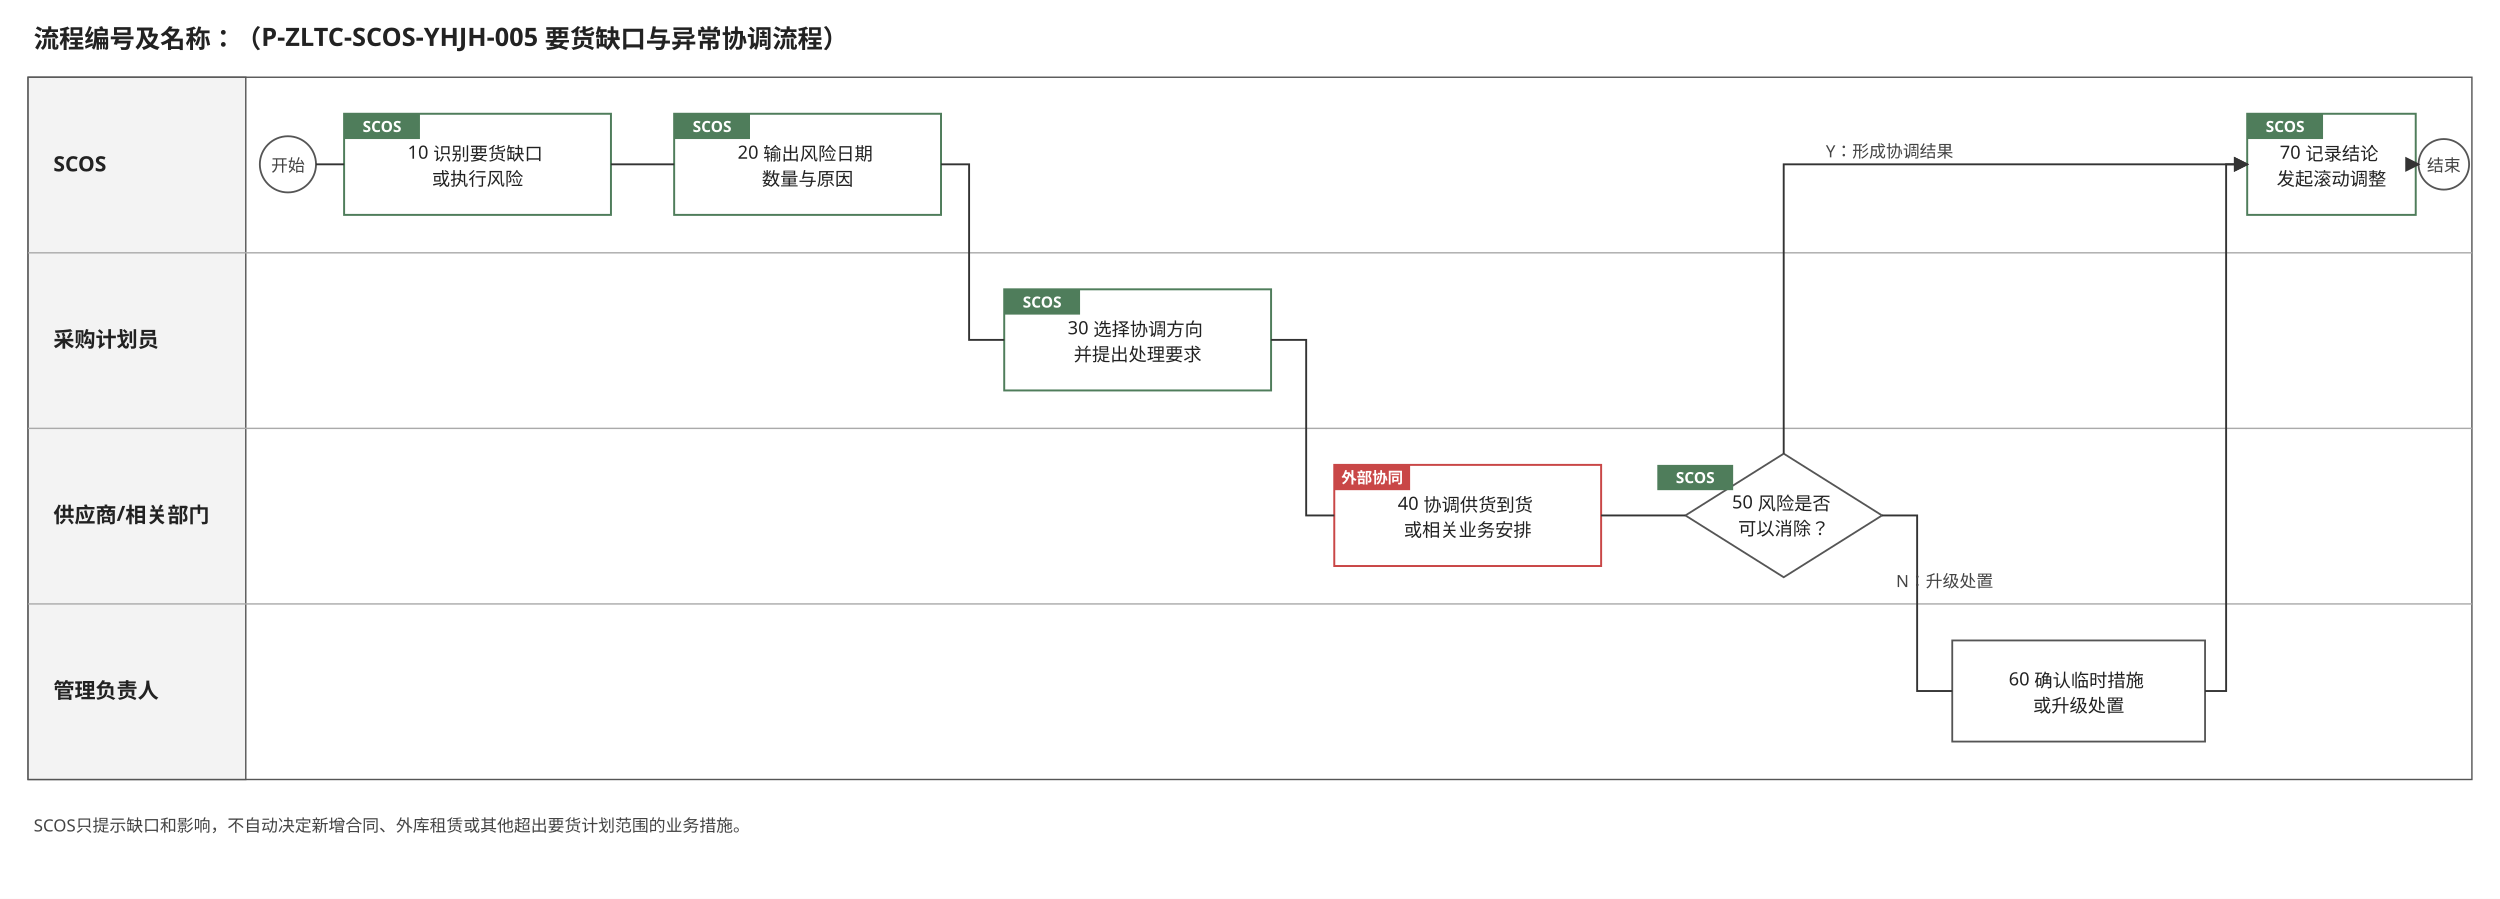
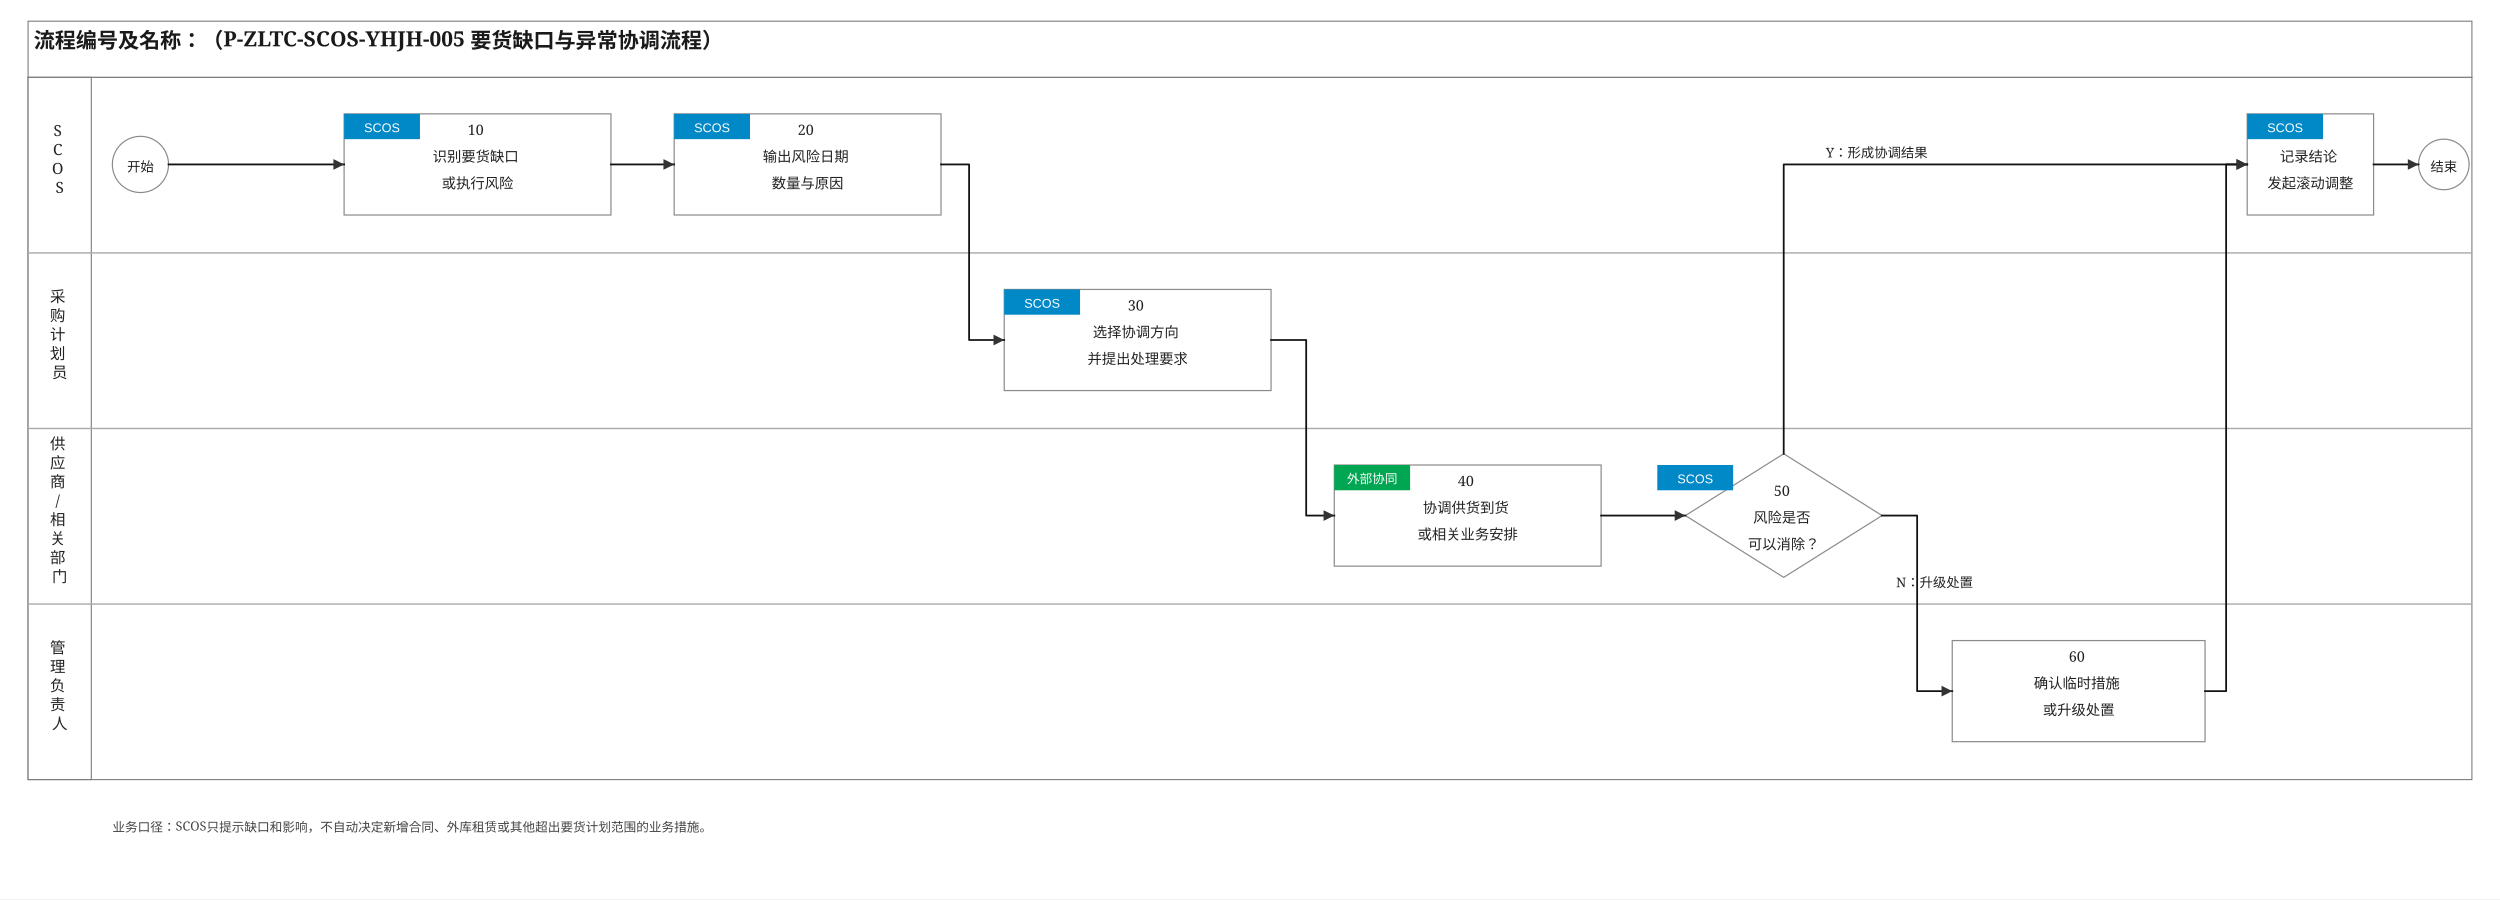
- <svg xmlns="http://www.w3.org/2000/svg" width="1780" height="640" viewBox="0 0 1780 640">
+ <svg xmlns="http://www.w3.org/2000/svg" width="2800" height="1007" viewBox="0 0 1780 640">
  <defs>
-     <marker id="a" markerWidth="8" markerHeight="8" refX="7" refY="4" orient="auto">
-       <path d="M0 0L8 4 0 8Z" fill="#333" />
+     <marker id="a" markerWidth="6" markerHeight="6" refX="6" refY="3" orient="auto">
+       <path d="M0 0L6 3 0 6Z" fill="#333" />
    </marker>
-     <style>.tt{font:bold 18px 'PingFang SC','Microsoft YaHei',sans-serif;fill:#222}.lh{font:bold 15px 'PingFang SC','Microsoft YaHei',sans-serif;fill:#222}.tx{font:13px 'PingFang SC','Microsoft YaHei',sans-serif;fill:#222;transform:translateY(8px)}.d+text.tx{transform:none}.sm{font:12px 'PingFang SC','Microsoft YaHei',sans-serif;fill:#444}.b{fill:#fff;stroke:#c94747;stroke-width:1.4}.s{fill:#fff;stroke:#4f7d5b;stroke-width:1.4}.x,.d{fill:#fff;stroke:#555;stroke-width:1.3}.f{fill:none;stroke:#333;stroke-width:1.35;marker-end:url(#a)}</style>
+     <style>.tt{font-family:'SimSun','Songti SC','STSong',serif;font-size:15px;font-weight:600;fill:#1a1a1a}
+ .lh{font-family:'SimSun','Songti SC','STSong',serif;font-size:11px;fill:#222;text-anchor:middle}
+ .tx{font-family:'SimSun','Songti SC','STSong',serif;font-size:10.2px;fill:#222}
+ .sm{font-family:'SimSun','Songti SC','STSong',serif;font-size:9.5px;fill:#222}
+ .note{font-family:'SimSun','Songti SC','STSong',serif;font-size:9px;fill:#444}
+ .b,.s,.x,.d{fill:#fff;stroke:#8b8b8b;stroke-width:.86}
+ .f{fill:none;stroke:#111;stroke-width:1.27;stroke-linejoin:round;stroke-linecap:square;marker-end:url(#a)}</style>
  </defs>
  <rect width="1780" height="640" fill="#fff" />
+   <rect x="20" y="15" width="1740" height="40" fill="#fff" stroke="#777" stroke-width=".75" />
  <text x="24" y="34" class="tt">流程编号及名称：（P-ZLTC-SCOS-YHJH-005 要货缺口与异常协调流程）</text>
-   <rect x="20" y="55" width="1740" height="500" fill="#fff" stroke="#555" />
-   <rect x="20" y="55" width="155" height="500" fill="#f3f3f3" stroke="#555" />
+   <rect x="20" y="55" width="1740" height="500" fill="#fff" stroke="#777" stroke-width=".75" />
+   <rect x="20" y="55" width="45" height="500" fill="#fff" stroke="#777" stroke-width=".75" />
  <path d="M20 180H1760M20 305H1760M20 430H1760" stroke="#aaa" />
-   <text x="38" y="122" class="lh">SCOS</text>
-   <text x="38" y="247" class="lh">采购计划员</text>
-   <text x="38" y="372" class="lh">供应商/相关部门</text>
-   <text x="38" y="497" class="lh">管理负责人</text>
-   <circle cx="205" cy="117" r="20" class="x" />
-   <text x="205" y="122" text-anchor="middle" class="sm">开始</text>
+   <text x="42.5" y="96.8" class="lh">
+     <tspan x="42.5">S</tspan>
+     <tspan x="42.5" dy="13.5">C</tspan>
+     <tspan x="42.5" dy="13.5">O</tspan>
+     <tspan x="42.5" dy="13.5">S</tspan>
+   </text>
+   <text x="42.5" y="215.0" class="lh">
+     <tspan x="42.5">采</tspan>
+     <tspan x="42.5" dy="13.5">购</tspan>
+     <tspan x="42.5" dy="13.5">计</tspan>
+     <tspan x="42.5" dy="13.5">划</tspan>
+     <tspan x="42.5" dy="13.5">员</tspan>
+   </text>
+   <text x="42.5" y="319.8" class="lh">
+     <tspan x="42.5">供</tspan>
+     <tspan x="42.5" dy="13.5">应</tspan>
+     <tspan x="42.5" dy="13.5">商</tspan>
+     <tspan x="42.5" dy="13.5">/</tspan>
+     <tspan x="42.5" dy="13.5">相</tspan>
+     <tspan x="42.5" dy="13.5">关</tspan>
+     <tspan x="42.5" dy="13.5">部</tspan>
+     <tspan x="42.5" dy="13.5">门</tspan>
+   </text>
+   <text x="42.5" y="465.0" class="lh">
+     <tspan x="42.5">管</tspan>
+     <tspan x="42.5" dy="13.5">理</tspan>
+     <tspan x="42.5" dy="13.5">负</tspan>
+     <tspan x="42.5" dy="13.5">责</tspan>
+     <tspan x="42.5" dy="13.5">人</tspan>
+   </text>
+   <circle cx="100" cy="117" r="20" class="x" />
+   <text x="100" y="122" text-anchor="middle" class="sm">开始</text>
  <rect x="245" y="81" width="190" height="72" class="s" />
-   <text x="340" y="105" text-anchor="middle" class="tx">
-     <tspan x="340">10 识别要货缺口</tspan>
+   <text x="340" y="96" text-anchor="middle" class="tx">
+     <tspan x="340">10</tspan>
+     <tspan x="340" dy="19">识别要货缺口</tspan>
    <tspan x="340" dy="19">或执行风险</tspan>
  </text>
  <rect x="480" y="81" width="190" height="72" class="s" />
-   <text x="575" y="105" text-anchor="middle" class="tx">
-     <tspan x="575">20 输出风险日期</tspan>
+   <text x="575" y="96" text-anchor="middle" class="tx">
+     <tspan x="575">20</tspan>
+     <tspan x="575" dy="19">输出风险日期</tspan>
    <tspan x="575" dy="19">数量与原因</tspan>
  </text>
  <rect x="715" y="206" width="190" height="72" class="s" />
-   <text x="810" y="230" text-anchor="middle" class="tx">
-     <tspan x="810">30 选择协调方向</tspan>
+   <text x="810" y="221" text-anchor="middle" class="tx">
+     <tspan x="810">30</tspan>
+     <tspan x="810" dy="19">选择协调方向</tspan>
    <tspan x="810" dy="19">并提出处理要求</tspan>
  </text>
  <rect x="950" y="331" width="190" height="72" class="b" />
-   <text x="1045" y="355" text-anchor="middle" class="tx">
-     <tspan x="1045">40 协调供货到货</tspan>
+   <text x="1045" y="346" text-anchor="middle" class="tx">
+     <tspan x="1045">40</tspan>
+     <tspan x="1045" dy="19">协调供货到货</tspan>
    <tspan x="1045" dy="19">或相关业务安排</tspan>
  </text>
  <polygon points="1270,323 1340,367 1270,411 1200,367" class="d" />
-   <text x="1270" y="362" text-anchor="middle" class="tx">
-     <tspan x="1270">50 风险是否</tspan>
+   <text x="1270" y="353" text-anchor="middle" class="tx">
+     <tspan x="1270">50</tspan>
+     <tspan x="1270" dy="19">风险是否</tspan>
    <tspan x="1270" dy="19">可以消除？</tspan>
  </text>
  <rect x="1390" y="456" width="180" height="72" class="x" />
-   <text x="1480" y="480" text-anchor="middle" class="tx">
-     <tspan x="1480">60 确认临时措施</tspan>
+   <text x="1480" y="471" text-anchor="middle" class="tx">
+     <tspan x="1480">60</tspan>
+     <tspan x="1480" dy="19">确认临时措施</tspan>
    <tspan x="1480" dy="19">或升级处置</tspan>
  </text>
-   <rect x="1600" y="81" width="120" height="72" class="s" />
-   <text x="1660" y="105" text-anchor="middle" class="tx">
-     <tspan x="1660">70 记录结论</tspan>
-     <tspan x="1660" dy="19">发起滚动调整</tspan>
+   <rect x="1600" y="81" width="90" height="72" class="s" />
+   <text x="1645" y="96" text-anchor="middle" class="tx">
+     <tspan x="1645">70</tspan>
+     <tspan x="1645" dy="19">记录结论</tspan>
+     <tspan x="1645" dy="19">发起滚动调整</tspan>
  </text>
-   <path d="M225 117H245M435 117H480M670 117H690V242H715M905 242H930V367H950M1140 367H1200M1340 367H1365V492H1390M1570 492H1585V117H1600" class="f" />
+   <path d="M120 117H245" class="f" />
+   <path d="M435 117H480" class="f" />
+   <path d="M670 117H690V242H715" class="f" />
+   <path d="M905 242H930V367H950" class="f" />
+   <path d="M1140 367H1200" class="f" />
+   <path d="M1340 367H1365V492H1390" class="f" />
+   <path d="M1570 492H1585V117H1600" class="f" />
  <circle cx="1740" cy="117" r="18" class="x" />
  <text x="1740" y="122" text-anchor="middle" class="sm">结束</text>
-   <path d="M1720 117H1722" class="f" />
+   <path d="M1690 117H1722" class="f" />
  <path d="M1270 323V117H1600" class="f" />
  <text x="1300" y="112" class="sm">Y：形成协调结果</text>
  <text x="1350" y="418" class="sm">N：升级处置</text>
-   <text x="24" y="592" class="sm">SCOS只提示缺口和影响，不自动决定新增合同、外库租赁或其他超出要货计划范围的业务措施。</text>
-   <g font-family="PingFang SC,Microsoft YaHei,sans-serif" font-size="11" font-weight="bold" fill="#fff">
-     <rect x="245" y="81" width="54" height="18" fill="#4f7d5b" />
+   <text x="80" y="592" class="note">业务口径：SCOS只提示缺口和影响，不自动决定新增合同、外库租赁或其他超出要货计划范围的业务措施。</text>
+   <g font-family="Arial,Microsoft YaHei,sans-serif" font-size="9" font-weight="normal" fill="#fff">
+     <rect x="245" y="81" width="54" height="18" fill="#0088c7" />
    <text x="272" y="94" text-anchor="middle">SCOS</text>
-     <rect x="480" y="81" width="54" height="18" fill="#4f7d5b" />
+     <rect x="480" y="81" width="54" height="18" fill="#0088c7" />
    <text x="507" y="94" text-anchor="middle">SCOS</text>
-     <rect x="715" y="206" width="54" height="18" fill="#4f7d5b" />
+     <rect x="715" y="206" width="54" height="18" fill="#0088c7" />
    <text x="742" y="219" text-anchor="middle">SCOS</text>
-     <rect x="950" y="331" width="54" height="18" fill="#c94747" />
+     <rect x="950" y="331" width="54" height="18" fill="#00a651" />
    <text x="977" y="344" text-anchor="middle">外部协同</text>
-     <rect x="1180" y="331" width="54" height="18" fill="#4f7d5b" />
+     <rect x="1180" y="331" width="54" height="18" fill="#0088c7" />
    <text x="1207" y="344" text-anchor="middle">SCOS</text>
-     <rect x="1600" y="81" width="54" height="18" fill="#4f7d5b" />
+     <rect x="1600" y="81" width="54" height="18" fill="#0088c7" />
    <text x="1627" y="94" text-anchor="middle">SCOS</text>
  </g>
</svg>
